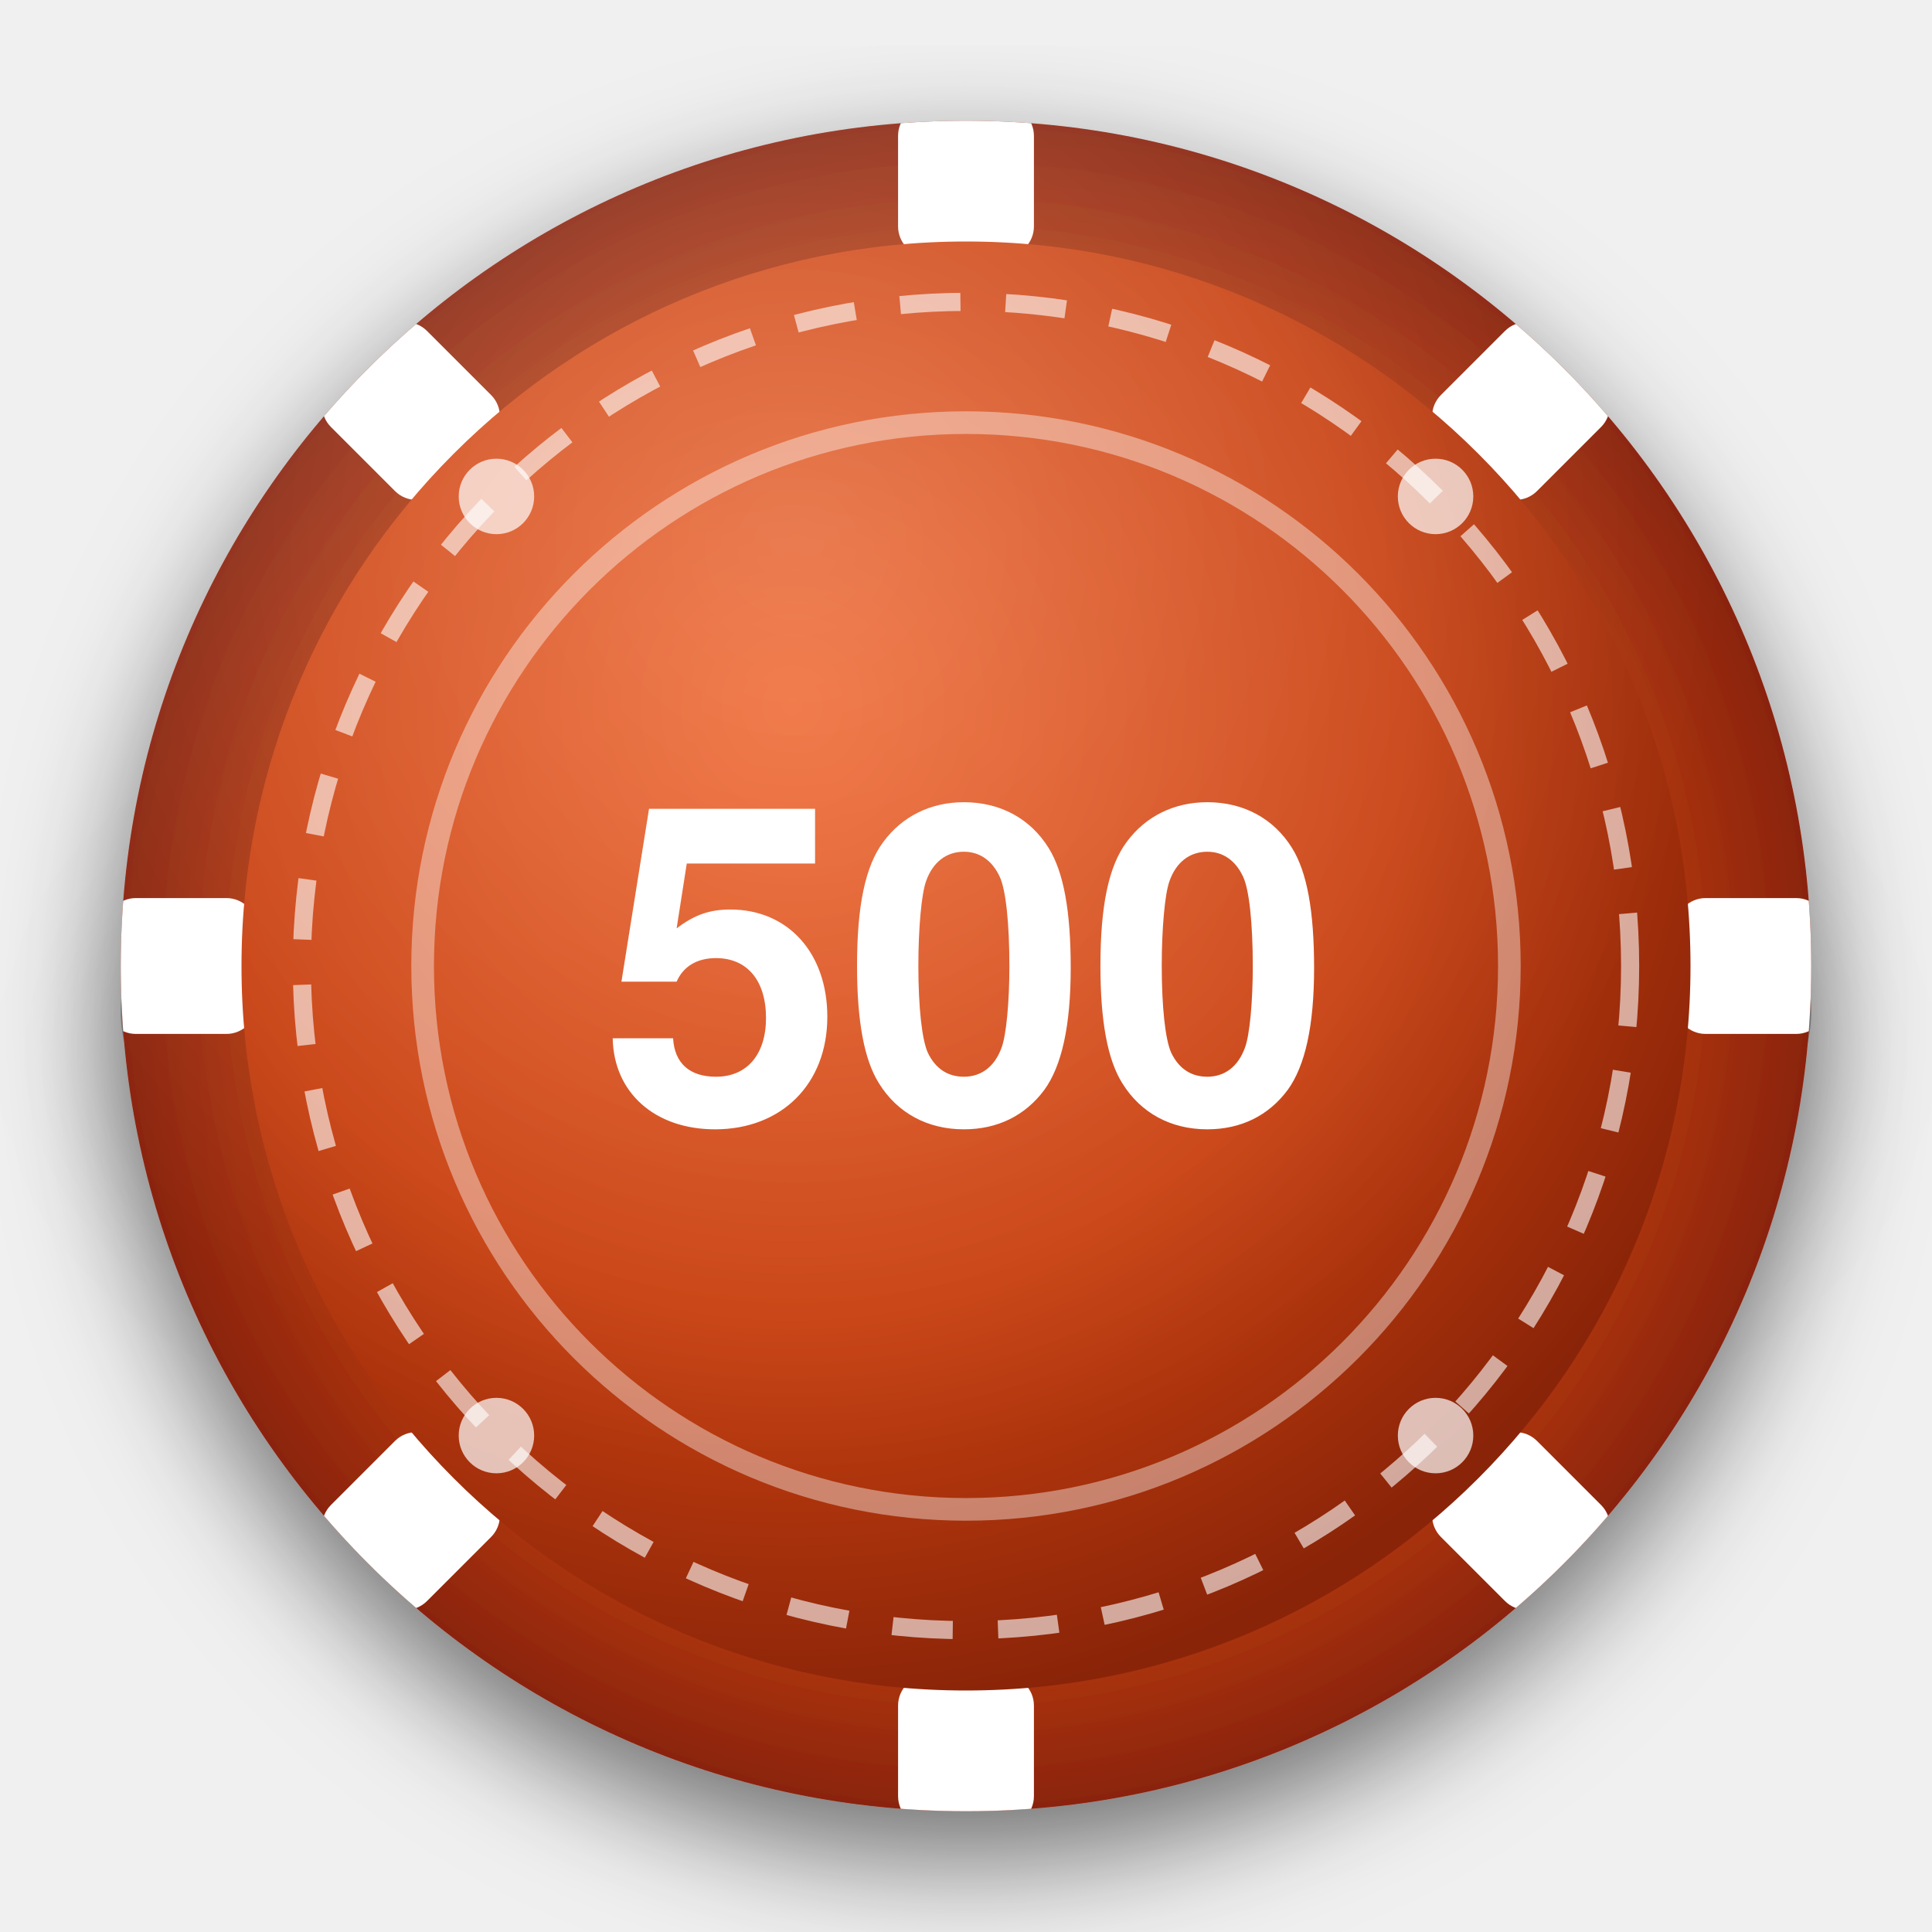
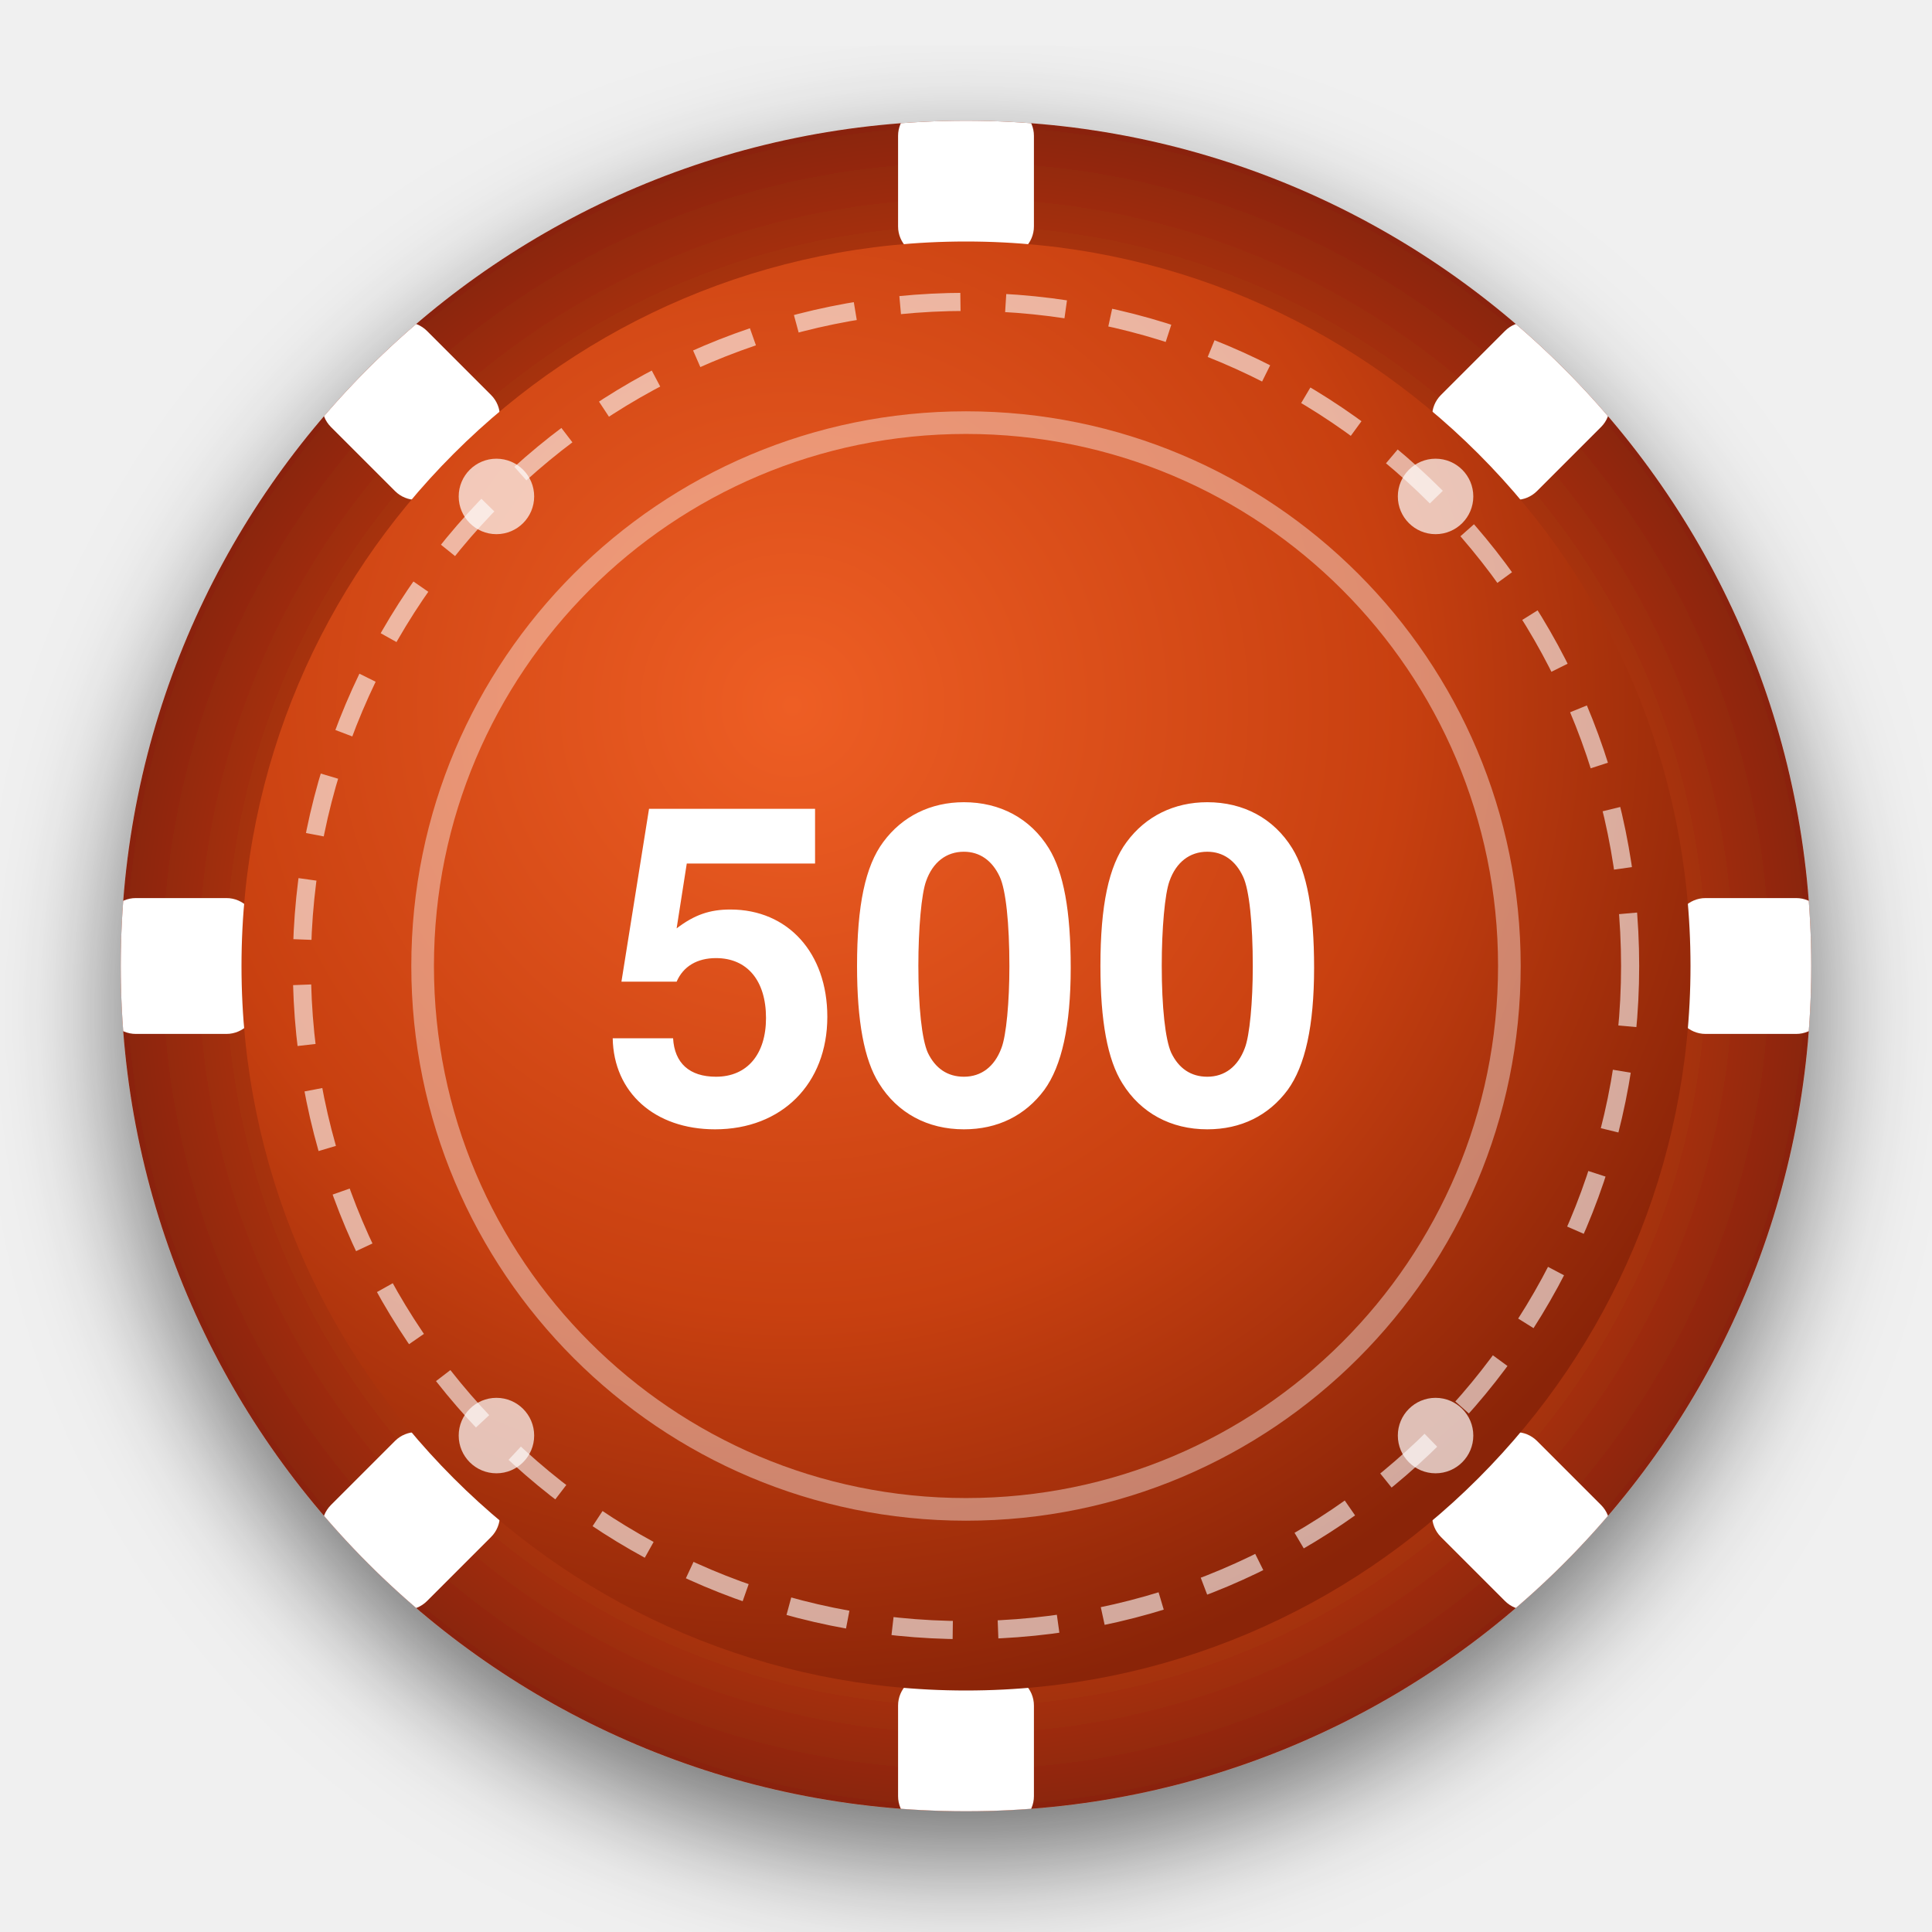
<svg xmlns="http://www.w3.org/2000/svg" width="128" height="128" viewBox="0 0 128 128">
  <defs>
    <radialGradient id="gBody" cx="38%" cy="32%" r="70%">
      <stop offset="0%" stop-color="#EE5E24" />
      <stop offset="60%" stop-color="#C84010" />
      <stop offset="100%" stop-color="#8A2408" />
    </radialGradient>
    <radialGradient id="gRim" cx="50%" cy="50%" r="50%">
      <stop offset="70%" stop-color="#C84010" />
      <stop offset="100%" stop-color="#8A2408" />
    </radialGradient>
-     <radialGradient id="gSheen" cx="40%" cy="25%" r="55%">
-       <stop offset="0%" stop-color="rgba(255,255,255,0.22)" />
-       <stop offset="100%" stop-color="rgba(255,255,255,0)" />
-     </radialGradient>
    <clipPath id="outerClip">
      <circle cx="64" cy="64" r="56" />
    </clipPath>
    <filter id="shadow" x="-15%" y="-10%" width="130%" height="135%">
      <feDropShadow dx="0" dy="3" stdDeviation="4" flood-color="rgba(0,0,0,0.55)" />
    </filter>
  </defs>
-   <ellipse cx="64" cy="67" rx="56" ry="22.4" fill="rgba(0,0,0,0.30)" filter="url(#shadow)" />
  <circle cx="64" cy="64" r="56" fill="url(#gRim)" filter="url(#shadow)" />
  <g clip-path="url(#outerClip)">
    <rect x="59.5" y="7" width="9" height="10" fill="#FFFFFF" rx="2" transform="rotate(0, 64, 64)" />
    <rect x="59.5" y="7" width="9" height="10" fill="#FFFFFF" rx="2" transform="rotate(45, 64, 64)" />
    <rect x="59.5" y="7" width="9" height="10" fill="#FFFFFF" rx="2" transform="rotate(90, 64, 64)" />
    <rect x="59.5" y="7" width="9" height="10" fill="#FFFFFF" rx="2" transform="rotate(135, 64, 64)" />
    <rect x="59.5" y="7" width="9" height="10" fill="#FFFFFF" rx="2" transform="rotate(180, 64, 64)" />
    <rect x="59.5" y="7" width="9" height="10" fill="#FFFFFF" rx="2" transform="rotate(225, 64, 64)" />
    <rect x="59.5" y="7" width="9" height="10" fill="#FFFFFF" rx="2" transform="rotate(270, 64, 64)" />
    <rect x="59.5" y="7" width="9" height="10" fill="#FFFFFF" rx="2" transform="rotate(315, 64, 64)" />
  </g>
  <circle cx="64" cy="64" r="48" fill="url(#gBody)" />
  <circle cx="64" cy="64" r="44" fill="none" stroke="#FFFFFF" stroke-width="1.2" stroke-opacity="0.6" stroke-dasharray="4 3" />
  <circle cx="95.11" cy="95.11" r="2.5" fill="#FFFFFF" opacity="0.7" />
  <circle cx="32.89" cy="95.11" r="2.5" fill="#FFFFFF" opacity="0.7" />
  <circle cx="32.89" cy="32.89" r="2.5" fill="#FFFFFF" opacity="0.7" />
  <circle cx="95.11" cy="32.89" r="2.5" fill="#FFFFFF" opacity="0.7" />
  <circle cx="64" cy="64" r="36" fill="none" stroke="#FFFFFF" stroke-width="1.5" stroke-opacity="0.4" />
  <text x="64" y="64" dy="0.35em" text-anchor="middle" font-family="'Helvetica Neue', Helvetica, Arial, sans-serif" font-weight="700" font-size="29" fill="#FFFFFF">500</text>
-   <circle cx="64" cy="64" r="56" fill="url(#gSheen)" clip-path="url(#outerClip)" />
</svg>
